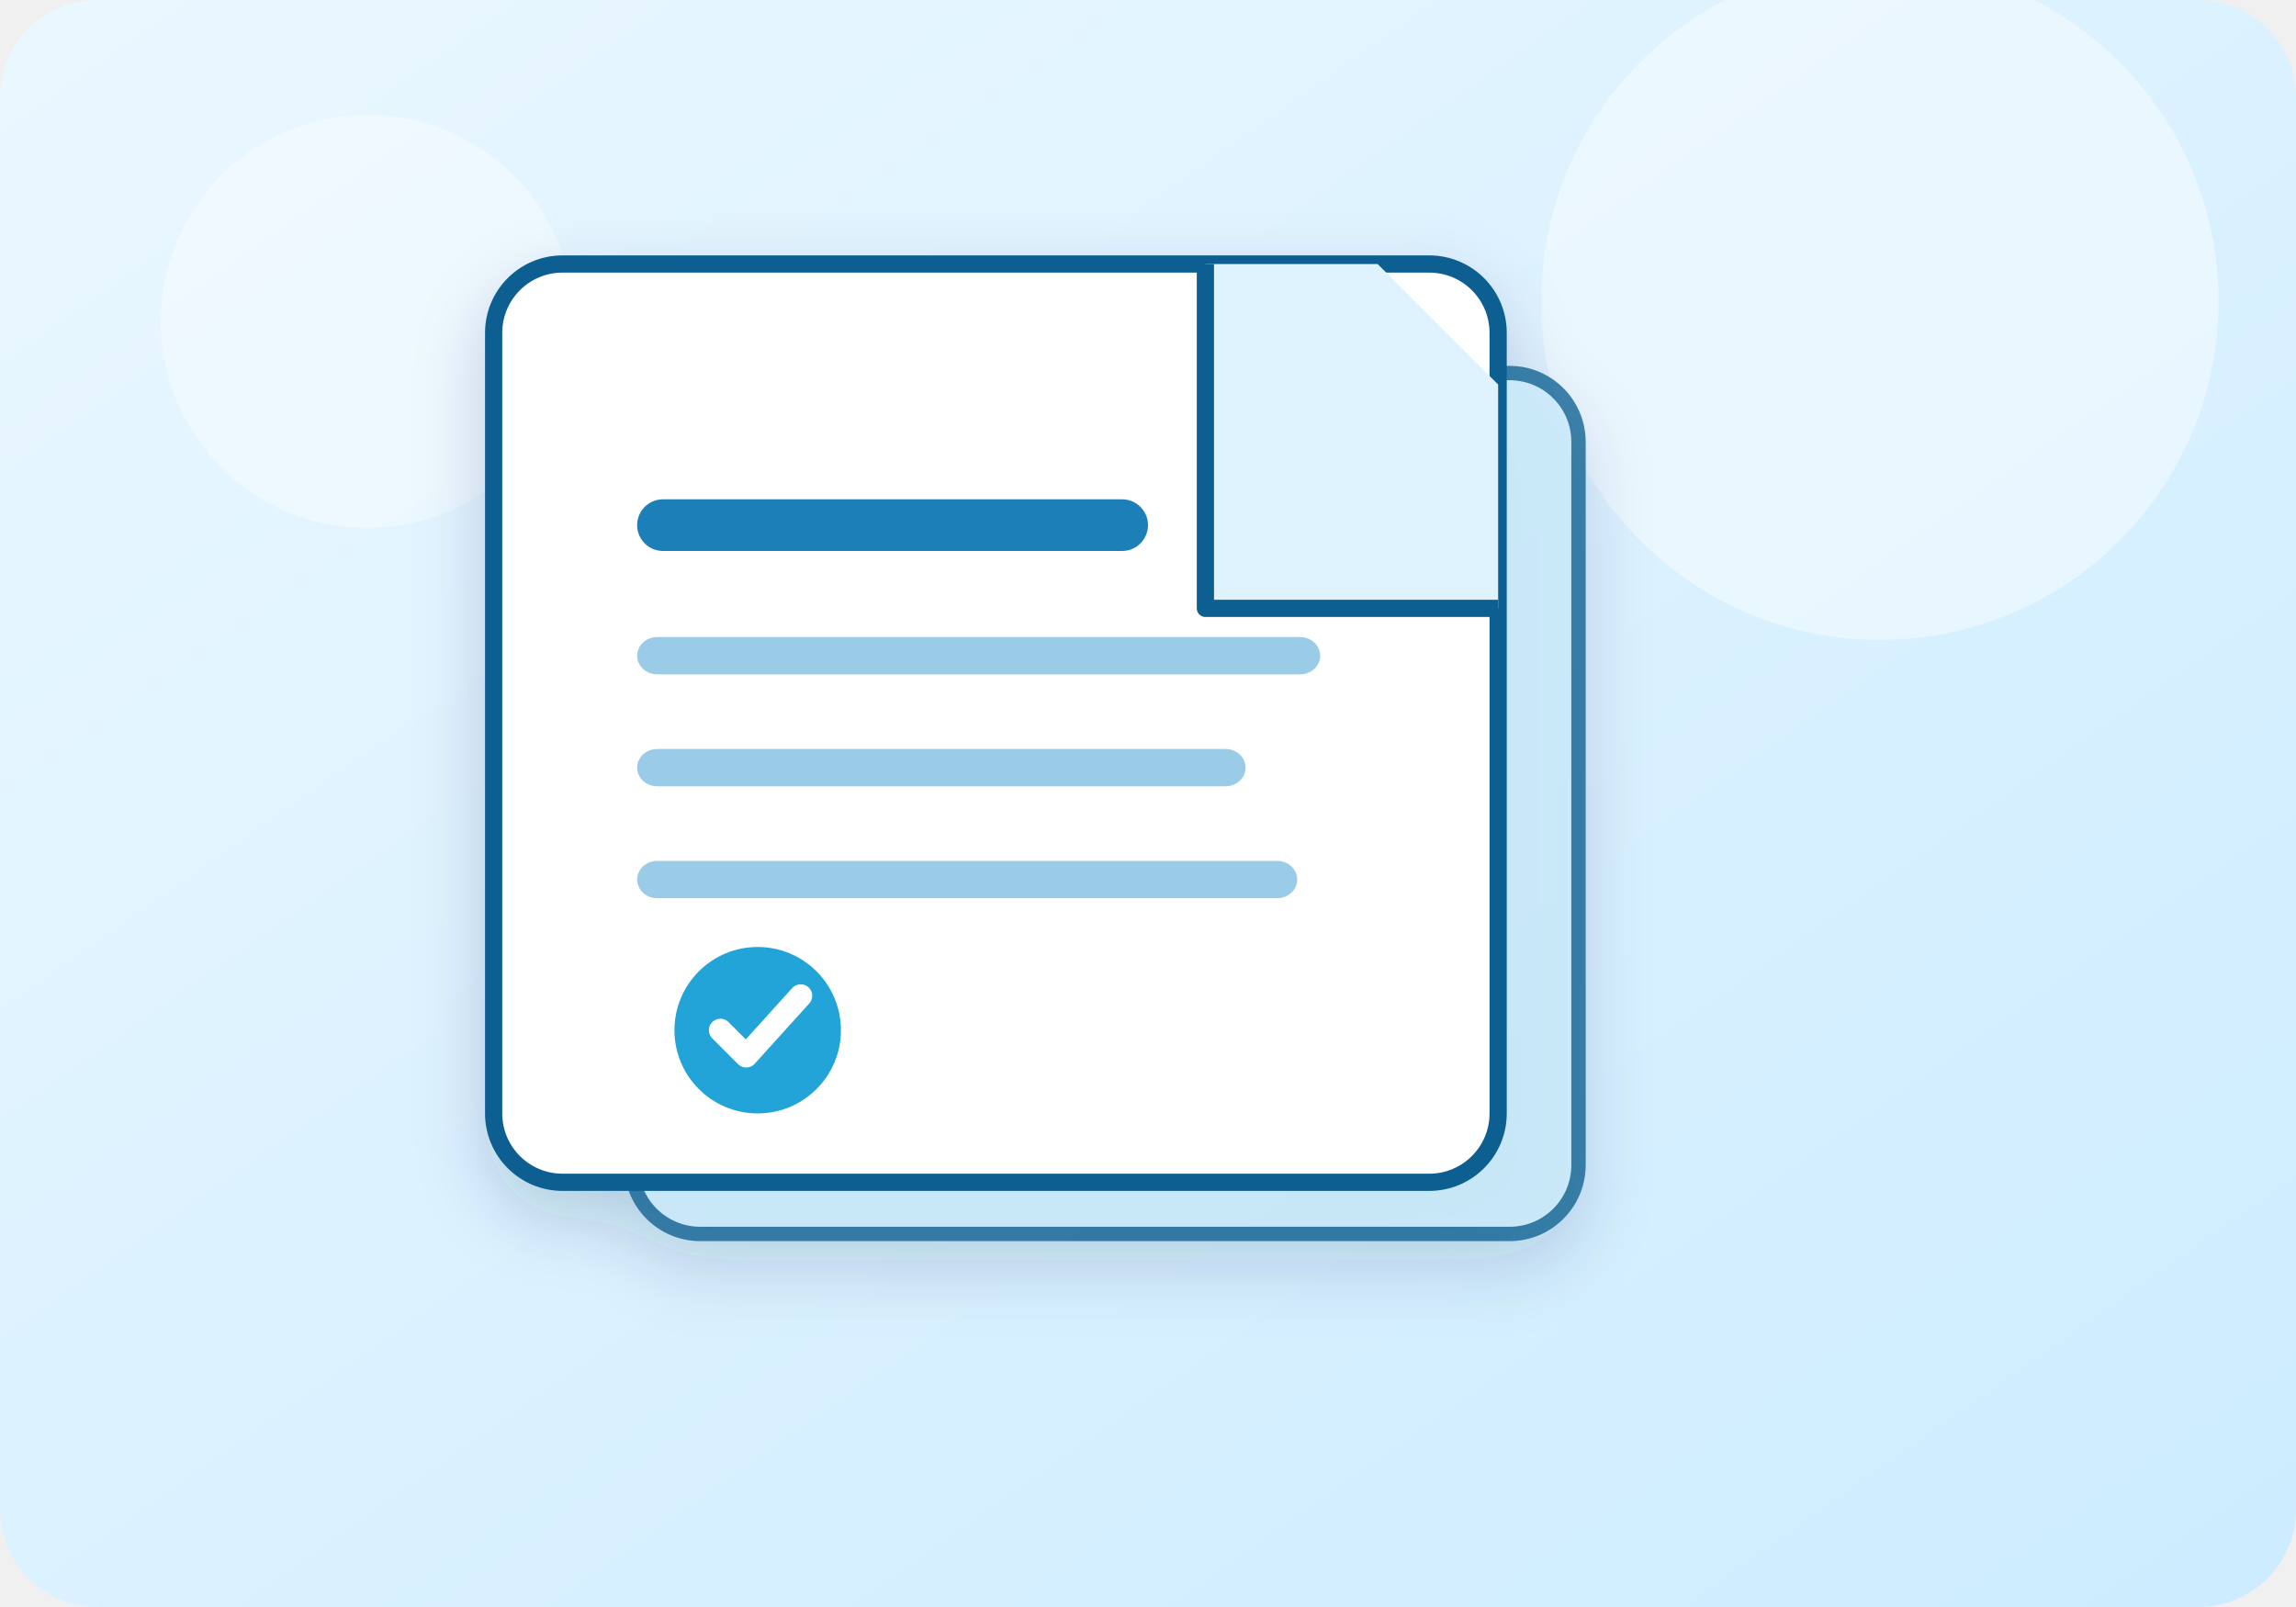
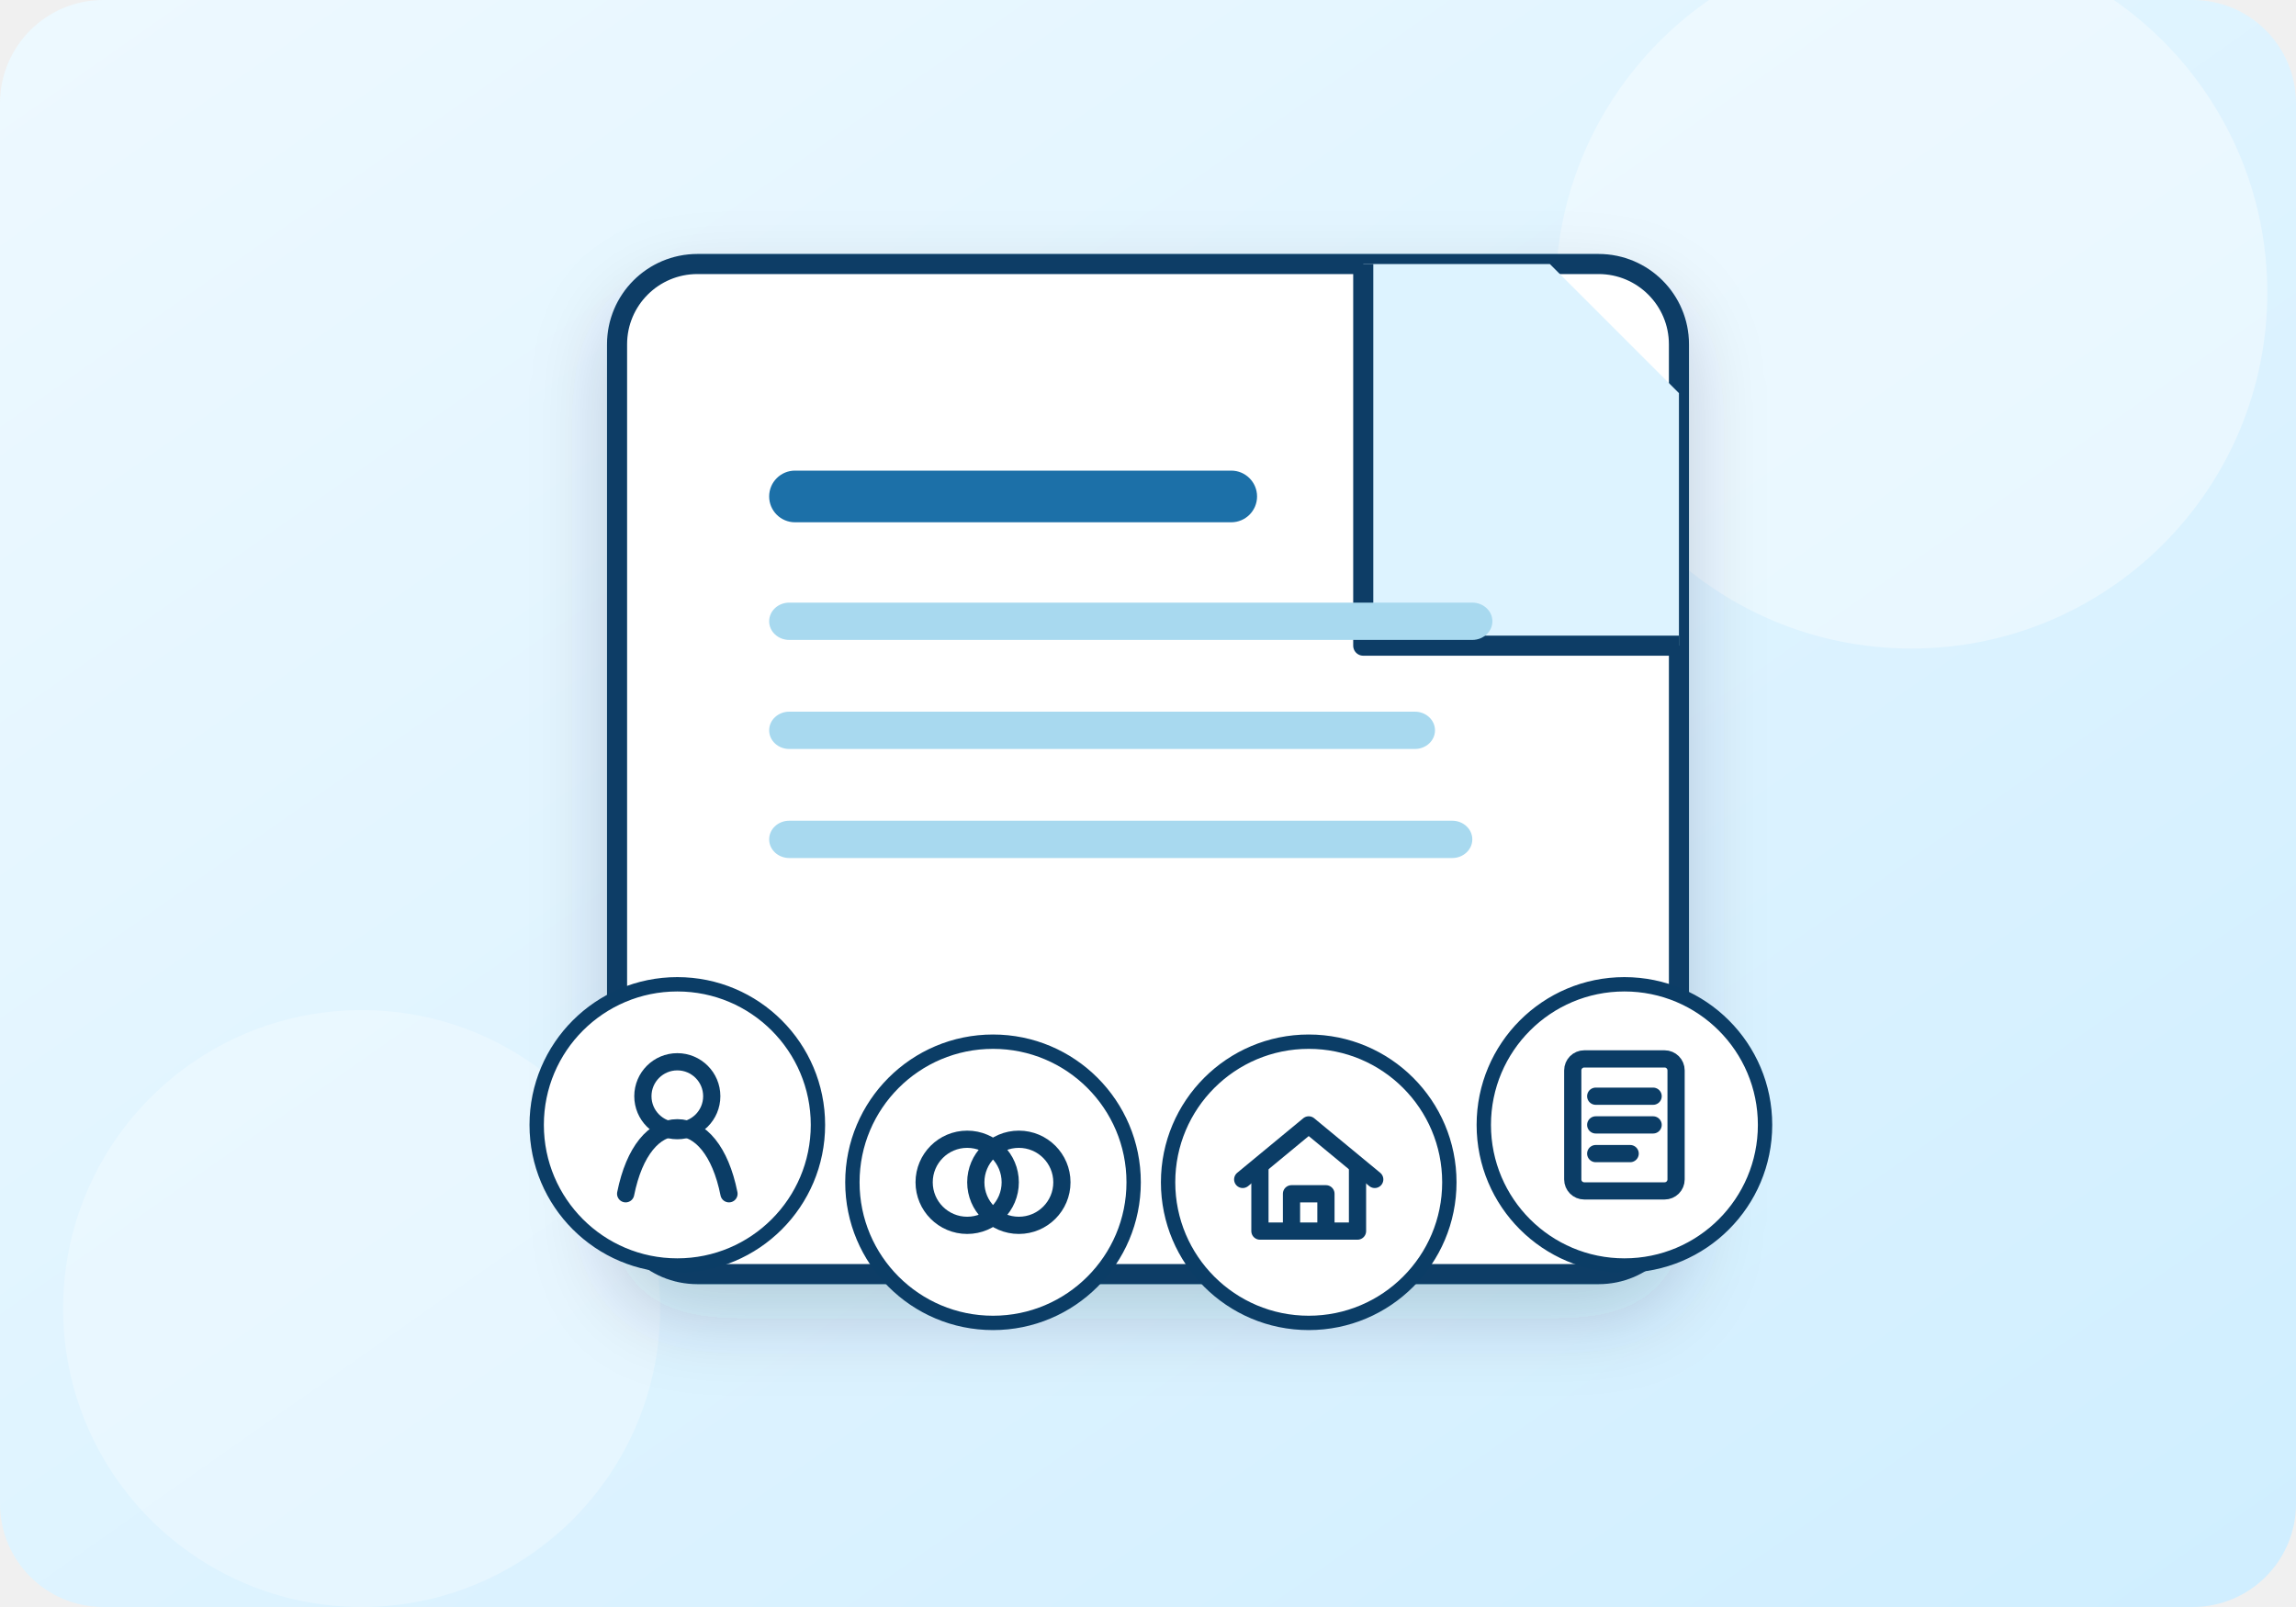
<svg xmlns="http://www.w3.org/2000/svg" width="800" height="560" viewBox="0 0 800 560" role="img" aria-labelledby="title desc">
  <defs>
    <linearGradient id="bg" x1="0" y1="0" x2="1" y2="1">
-       <stop offset="0" stop-color="#eaf7ff" />
-       <stop offset="1" stop-color="#ccecff" />
+       <stop offset="0" stop-color="#eef9ff" />
+       <stop offset="1" stop-color="#cfeeff" />
    </linearGradient>
    <filter id="shadow" x="-20%" y="-20%" width="140%" height="140%">
-       <feDropShadow dx="0" dy="10" stdDeviation="12" flood-color="#0b3557" flood-opacity="0.18" />
+       <feDropShadow dx="0" dy="12" stdDeviation="13" flood-color="#082A47" flood-opacity="0.18" />
    </filter>
  </defs>
-   <rect width="800" height="560" rx="34" fill="url(#bg)" />
-   <circle cx="655" cy="105" r="118" fill="#ffffff" opacity="0.42" />
-   <circle cx="128" cy="112" r="72" fill="#ffffff" opacity="0.34" />
-   <g filter="url(#shadow)" transform="translate(172 74)">
-     <rect x="48" y="56" width="330" height="300" rx="24" fill="#c8e9f8" stroke="#0e5f91" stroke-width="5" opacity="0.78" />
-     <rect x="0" y="18" width="350" height="320" rx="24" fill="#ffffff" stroke="#0e5f91" stroke-width="6" />
-     <path d="M248 18h60l42 42v78H248z" fill="#dff3ff" />
-     <path d="M248 18v120h102" fill="none" stroke="#0e5f91" stroke-width="6" stroke-linejoin="round" />
-     <rect x="50" y="100" width="178" height="18" rx="9" fill="#1e7fb7" />
-     <rect x="50" y="148" width="238" height="13" rx="7" fill="#9bcce7" />
-     <rect x="50" y="187" width="212" height="13" rx="7" fill="#9bcce7" />
-     <rect x="50" y="226" width="230" height="13" rx="7" fill="#9bcce7" />
-     <circle cx="92" cy="285" r="29" fill="#20a4d8" />
-     <path d="M79 285l9 9 19-21" fill="none" stroke="#fff" stroke-width="8" stroke-linecap="round" stroke-linejoin="round" />
+   <rect width="800" height="560" rx="36" fill="url(#bg)" />
+   <circle cx="666" cy="102" r="124" fill="#fff" opacity="0.38" />
+   <circle cx="126" cy="456" r="104" fill="#fff" opacity="0.28" />
+   <g filter="url(#shadow)">
+     <rect x="215" y="92" width="370" height="352" rx="28" fill="#fff" stroke="#0B3D66" stroke-width="7" />
+     <path d="M475 92h65l45 45v88H475z" fill="#DDF3FF" />
+     <path d="M475 92v133h110" fill="none" stroke="#0B3D66" stroke-width="7" stroke-linejoin="round" />
+     <rect x="268" y="164" width="170" height="18" rx="9" fill="#1B6FA8" />
+     <rect x="268" y="210" width="252" height="13" rx="7" fill="#A8D9EF" />
+     <rect x="268" y="248" width="232" height="13" rx="7" fill="#A8D9EF" />
+     <rect x="268" y="286" width="245" height="13" rx="7" fill="#A8D9EF" />
+   </g>
+   <g fill="#fff" stroke="#0B3D66" stroke-width="5">
+     <circle cx="236" cy="392" r="49" />
+     <circle cx="346" cy="412" r="49" />
+     <circle cx="456" cy="412" r="49" />
+     <circle cx="566" cy="392" r="49" />
+   </g>
+   <g fill="none" stroke="#0B3D66" stroke-width="6" stroke-linecap="round" stroke-linejoin="round">
+     <circle cx="236" cy="382" r="12" />
+     <path d="M218 416c3-15 10-23 18-23s15 8 18 23" />
+     <circle cx="337" cy="412" r="15" />
+     <circle cx="355" cy="412" r="15" />
+     <path d="M433 411l23-19 23 19" />
+     <path d="M439 407v22h34v-22" />
+     <path d="M450 429v-13h12v13" />
+     <rect x="548" y="369" width="36" height="46" rx="4" />
+     <path d="M556 382h20M556 392h20M556 402h12" />
  </g>
</svg>
